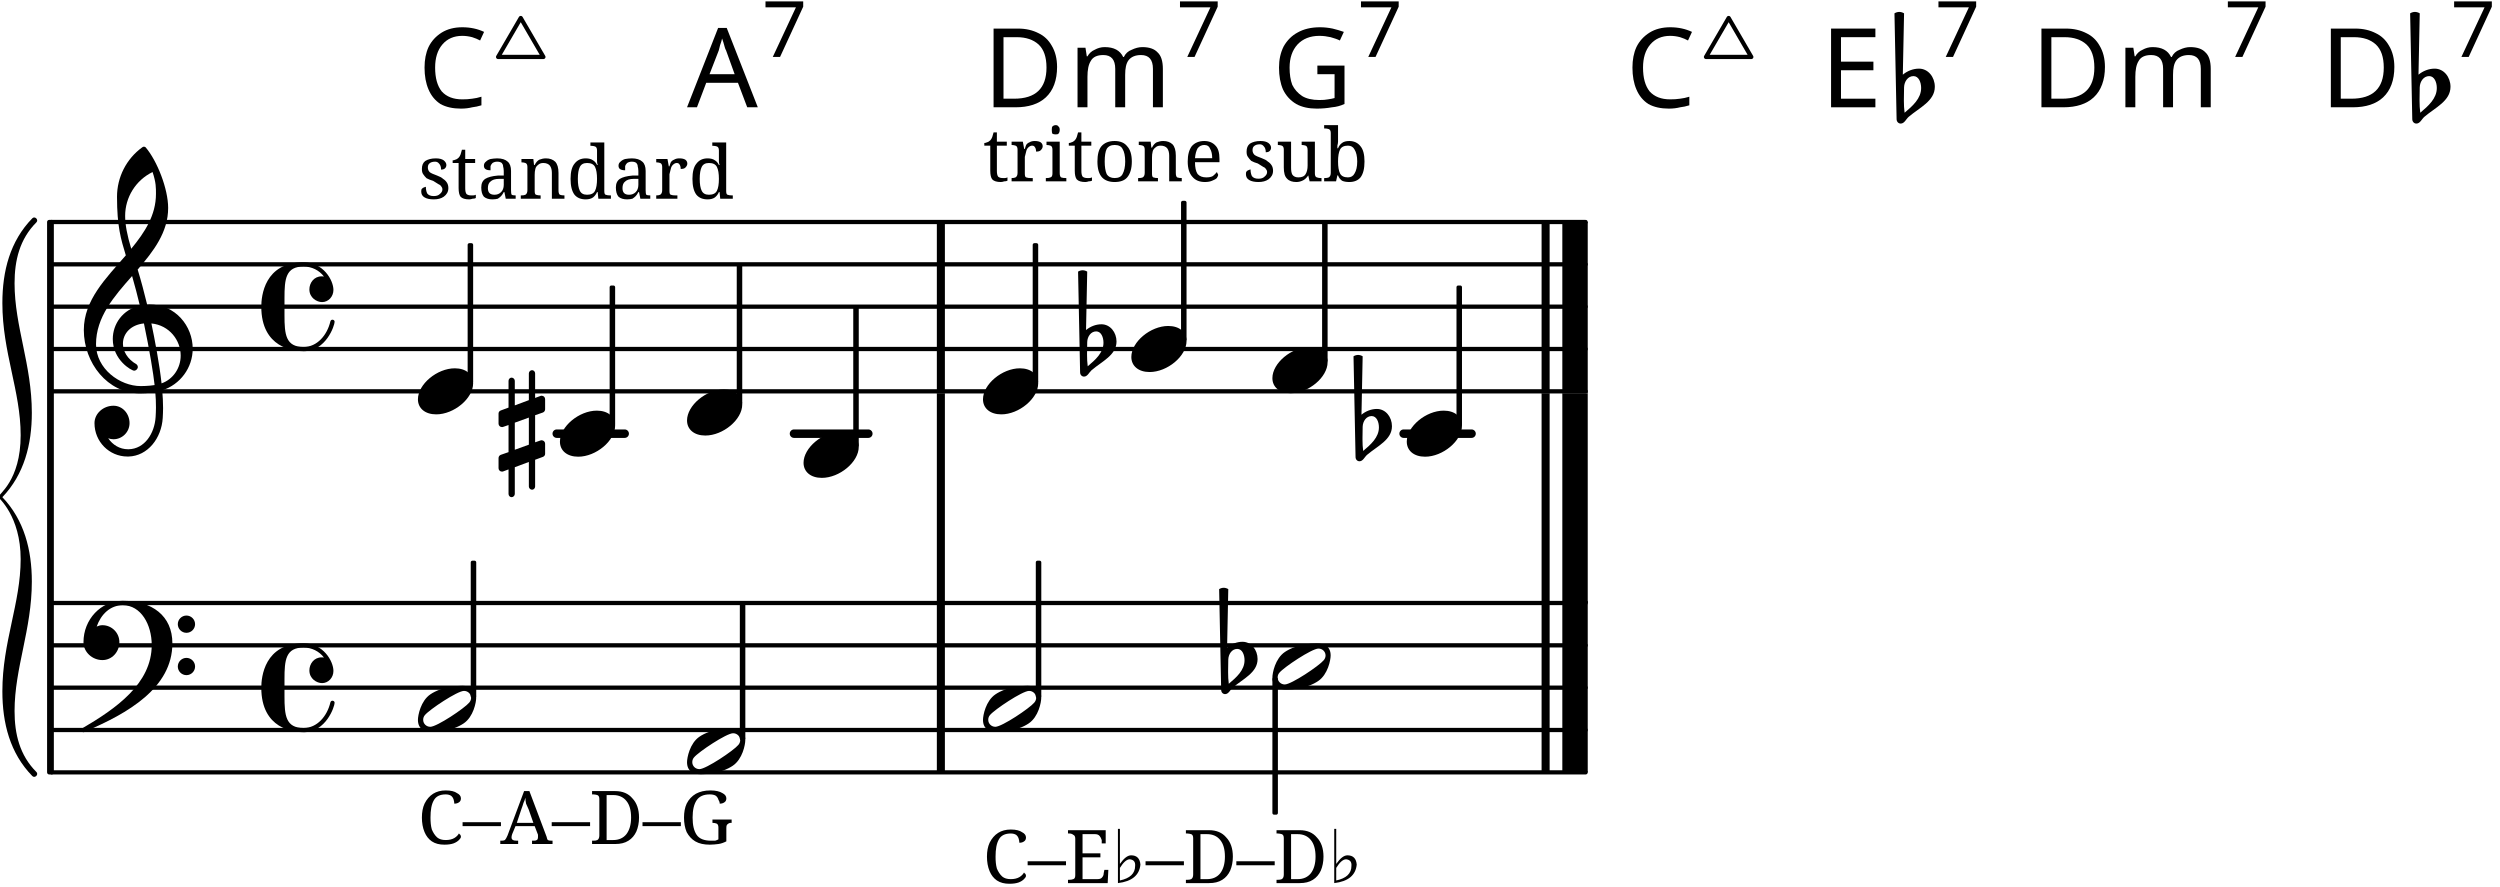
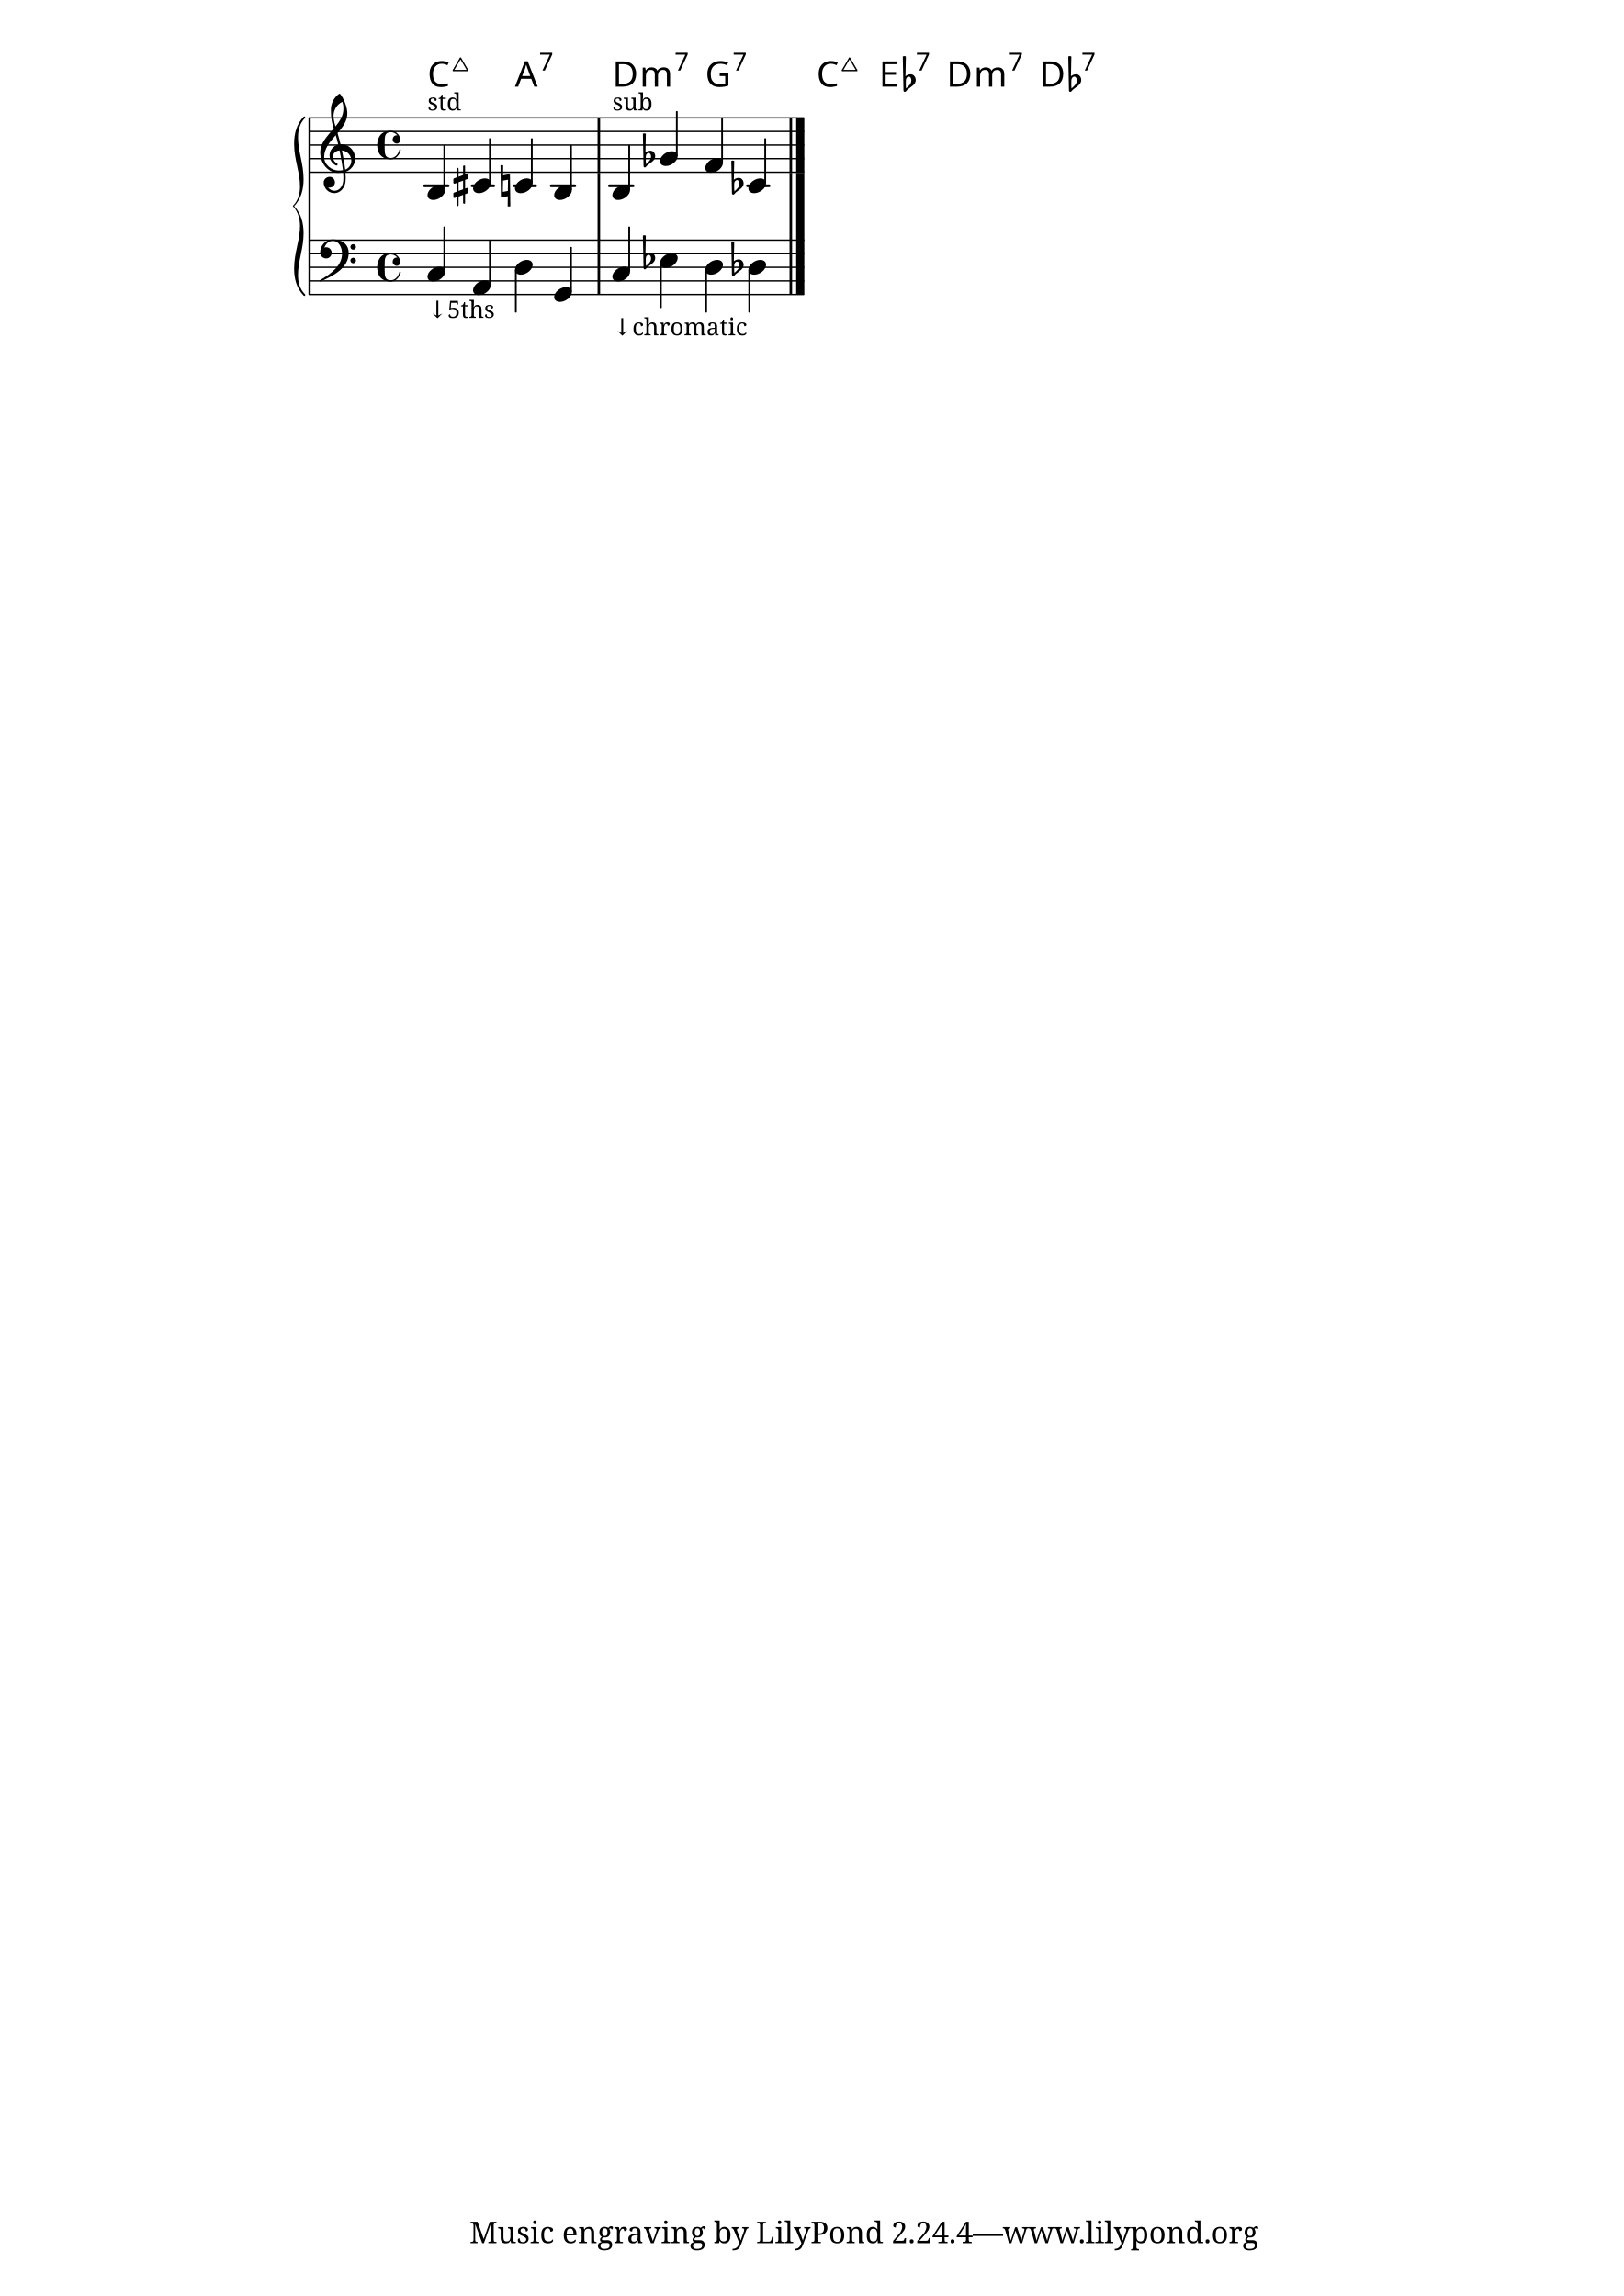
- <svg xmlns="http://www.w3.org/2000/svg" xmlns:xlink="http://www.w3.org/1999/xlink" version="1.2" width="103.77mm" height="36.79mm" viewBox="-1.172 -4.709 59.053 20.935">
+ <svg xmlns="http://www.w3.org/2000/svg" xmlns:xlink="http://www.w3.org/1999/xlink" version="1.2" width="210.00mm" height="297.00mm" viewBox="0 -0 119.502 169.009">
  <style type="text/css">

tspan { white-space: pre; }

</style>
-   <g transform="translate(20.9574, 2.5342)">
+   <g transform="translate(43.979, 10.6763)">
    <rect x="0" y="-2" width="0.19" height="4.05" ry="0" fill="currentColor" />
  </g>
-   <g transform="translate(0, 5.5342)">
-     <rect x="31.883" y="-0.1" width="1.805" height="0.2" ry="0.1" fill="currentColor" />
-   </g>
-   <g transform="translate(0, 5.5342)">
-     <rect x="17.483" y="-0.1" width="1.956" height="0.2" ry="0.1" fill="currentColor" />
-   </g>
-   <g transform="translate(0, 5.5342)">
+   <g transform="translate(22.7622, 13.6763)">
+     <rect x="32.142" y="-0.1" width="1.805" height="0.2" ry="0.1" fill="currentColor" />
+   </g>
+   <g transform="translate(22.7622, 13.6763)">
+     <rect x="21.981" y="-0.1" width="1.956" height="0.2" ry="0.1" fill="currentColor" />
+   </g>
+   <g transform="translate(22.7622, 13.6763)">
+     <rect x="17.697" y="-0.1" width="1.956" height="0.2" ry="0.1" fill="currentColor" />
+   </g>
+   <g transform="translate(22.7622, 13.6763)">
+     <rect x="14.953" y="-0.1" width="1.814" height="0.2" ry="0.1" fill="currentColor" />
+   </g>
+   <g transform="translate(22.7622, 13.6763)">
    <rect x="11.879" y="-0.1" width="1.805" height="0.2" ry="0.1" fill="currentColor" />
  </g>
-   <g transform="translate(0, 4.5342)">
-     <line stroke-linejoin="round" stroke-linecap="round" stroke-width="0.1" stroke="currentColor" x1="0.05" y1="0" x2="36.282" y2="0" />
-   </g>
-   <g transform="translate(0, 3.5342)">
-     <line stroke-linejoin="round" stroke-linecap="round" stroke-width="0.1" stroke="currentColor" x1="0.05" y1="0" x2="36.282" y2="0" />
-   </g>
-   <g transform="translate(0, 2.5342)">
-     <line stroke-linejoin="round" stroke-linecap="round" stroke-width="0.1" stroke="currentColor" x1="0.05" y1="0" x2="36.282" y2="0" />
-   </g>
-   <g transform="translate(0, 1.5342)">
-     <line stroke-linejoin="round" stroke-linecap="round" stroke-width="0.1" stroke="currentColor" x1="0.05" y1="0" x2="36.282" y2="0" />
-   </g>
-   <g transform="translate(0, 0.5342)">
-     <line stroke-linejoin="round" stroke-linecap="round" stroke-width="0.1" stroke="currentColor" x1="0.05" y1="0" x2="36.282" y2="0" />
-   </g>
-   <g transform="translate(35.7321, -0)">
+   <g transform="translate(22.7622, 13.6763)">
+     <rect x="8.374" y="-0.1" width="1.956" height="0.2" ry="0.1" fill="currentColor" />
+   </g>
+   <g transform="translate(22.7622, 12.6763)">
+     <line stroke-linejoin="round" stroke-linecap="round" stroke-width="0.1" stroke="currentColor" x1="0.05" y1="0" x2="36.386" y2="0" />
+   </g>
+   <g transform="translate(22.7622, 11.6763)">
+     <line stroke-linejoin="round" stroke-linecap="round" stroke-width="0.1" stroke="currentColor" x1="0.05" y1="0" x2="36.386" y2="0" />
+   </g>
+   <g transform="translate(22.7622, 10.6763)">
+     <line stroke-linejoin="round" stroke-linecap="round" stroke-width="0.1" stroke="currentColor" x1="0.05" y1="0" x2="36.386" y2="0" />
+   </g>
+   <g transform="translate(22.7622, 9.6763)">
+     <line stroke-linejoin="round" stroke-linecap="round" stroke-width="0.1" stroke="currentColor" x1="0.05" y1="0" x2="36.386" y2="0" />
+   </g>
+   <g transform="translate(22.7622, 8.6763)">
+     <line stroke-linejoin="round" stroke-linecap="round" stroke-width="0.1" stroke="currentColor" x1="0.05" y1="0" x2="36.386" y2="0" />
+   </g>
+   <g transform="translate(58.5979, 8.1421)">
    <rect x="0" y="4.584" width="0.6" height="4.95" ry="0" fill="currentColor" />
  </g>
-   <g transform="translate(35.2421, -0)">
+   <g transform="translate(58.1079, 8.1421)">
    <rect x="0" y="4.584" width="0.19" height="4.95" ry="0" fill="currentColor" />
  </g>
-   <g transform="translate(0, 13.5342)">
-     <line stroke-linejoin="round" stroke-linecap="round" stroke-width="0.1" stroke="currentColor" x1="0.05" y1="0" x2="36.282" y2="0" />
-   </g>
-   <g transform="translate(0, 12.5342)">
-     <line stroke-linejoin="round" stroke-linecap="round" stroke-width="0.1" stroke="currentColor" x1="0.05" y1="0" x2="36.282" y2="0" />
-   </g>
-   <g transform="translate(0, 11.5342)">
-     <line stroke-linejoin="round" stroke-linecap="round" stroke-width="0.1" stroke="currentColor" x1="0.05" y1="0" x2="36.282" y2="0" />
-   </g>
-   <g transform="translate(0, 10.5342)">
-     <line stroke-linejoin="round" stroke-linecap="round" stroke-width="0.1" stroke="currentColor" x1="0.05" y1="0" x2="36.282" y2="0" />
-   </g>
-   <g transform="translate(0, 9.5342)">
-     <line stroke-linejoin="round" stroke-linecap="round" stroke-width="0.1" stroke="currentColor" x1="0.05" y1="0" x2="36.282" y2="0" />
-   </g>
-   <g transform="translate(35.7321, 11.5342)">
+   <g transform="translate(22.7622, 21.6763)">
+     <line stroke-linejoin="round" stroke-linecap="round" stroke-width="0.1" stroke="currentColor" x1="0.05" y1="0" x2="36.386" y2="0" />
+   </g>
+   <g transform="translate(22.7622, 20.6763)">
+     <line stroke-linejoin="round" stroke-linecap="round" stroke-width="0.1" stroke="currentColor" x1="0.05" y1="0" x2="36.386" y2="0" />
+   </g>
+   <g transform="translate(22.7622, 19.6763)">
+     <line stroke-linejoin="round" stroke-linecap="round" stroke-width="0.1" stroke="currentColor" x1="0.05" y1="0" x2="36.386" y2="0" />
+   </g>
+   <g transform="translate(22.7622, 18.6763)">
+     <line stroke-linejoin="round" stroke-linecap="round" stroke-width="0.1" stroke="currentColor" x1="0.05" y1="0" x2="36.386" y2="0" />
+   </g>
+   <g transform="translate(22.7622, 17.6763)">
+     <line stroke-linejoin="round" stroke-linecap="round" stroke-width="0.1" stroke="currentColor" x1="0.05" y1="0" x2="36.386" y2="0" />
+   </g>
+   <g transform="translate(58.5979, 19.6763)">
    <rect x="0" y="-2.05" width="0.6" height="4.05" ry="0" fill="currentColor" />
  </g>
-   <g transform="translate(35.2421, 11.5342)">
+   <g transform="translate(58.1079, 19.6763)">
    <rect x="0" y="-2.05" width="0.19" height="4.05" ry="0" fill="currentColor" />
  </g>
-   <g transform="translate(35.7321, 2.5342)">
+   <g transform="translate(58.5979, 10.6763)">
    <rect x="0" y="-2" width="0.6" height="4.05" ry="0" fill="currentColor" />
  </g>
-   <g transform="translate(35.2421, 2.5342)">
+   <g transform="translate(58.1079, 10.6763)">
    <rect x="0" y="-2" width="0.19" height="4.05" ry="0" fill="currentColor" />
  </g>
-   <g transform="translate(20.9574, -0)">
+   <g transform="translate(43.979, 8.1421)">
    <rect x="0" y="4.584" width="0.19" height="4.95" ry="0" fill="currentColor" />
  </g>
-   <g transform="translate(20.9574, 11.5342)">
+   <g transform="translate(43.979, 19.6763)">
    <rect x="0" y="-2.05" width="0.19" height="4.05" ry="0" fill="currentColor" />
  </g>
-   <a style="color:inherit;" xlink:href="textedit:///Users/181081/mdf/lilypond/music273/38-turnaround-tritone-sub.ly:10:8:9">
-     <g transform="translate(8.7, -2.1752)">
+   <a style="color:inherit;" xlink:href="textedit:///Users/181081/mdf/lilypond/music273/38-turnaround-tritone-sub.ly:11:8:9">
+     <g transform="translate(31.4622, 6.3795)">
      <text font-family="sans-serif" font-size="2.616" text-anchor="start" fill="currentColor">
        <tspan>C</tspan>
      </text>
    </g>
-     <g transform="translate(10.5937, -3.3644)">
+     <g transform="translate(33.3559, 5.1903)">
      <polygon stroke-linejoin="round" stroke-linecap="round" stroke-width="0.1" fill="none" stroke="currentColor" points="0.535 -0.92 1.07 -0 0 -0" />
    </g>
  </a>
-   <a style="color:inherit;" xlink:href="textedit:///Users/181081/mdf/lilypond/music273/38-turnaround-tritone-sub.ly:20:8:9">
-     <g transform="translate(8.7, 4.5342)">
-       <path transform="scale(0.004, -0.004)" d="M218 136c66 0 108 -36 108 -89c0 -89 -113 -183 -218 -183c-66 0 -108 36 -108 89c0 89 113 183 218 183z" fill="currentColor" />
-     </g>
-   </a>
-   <a style="color:inherit;" xlink:href="textedit:///Users/181081/mdf/lilypond/music273/38-turnaround-tritone-sub.ly:20:11:12">
-     <g transform="translate(8.7, -0.0158)">
+   <a style="color:inherit;" xlink:href="textedit:///Users/181081/mdf/lilypond/music273/38-turnaround-tritone-sub.ly:21:8:9">
+     <g transform="translate(31.4622, 14.1763)">
+       <path transform="scale(0.004, -0.004)" d="M218 136c66 0 108 -36 108 -89c0 -89 -113 -183 -218 -183c-66 0 -108 36 -108 89c0 89 113 183 218 183z" fill="currentColor" />
+     </g>
+   </a>
+   <a style="color:inherit;" xlink:href="textedit:///Users/181081/mdf/lilypond/music273/38-turnaround-tritone-sub.ly:21:10:11">
+     <g transform="translate(31.4622, 8.1263)">
      <text font-family="serif" font-size="1.746" text-anchor="start" fill="currentColor">
-         <tspan>standard</tspan>
-       </text>
-     </g>
-   </a>
-   <g transform="translate(0.8, 3.5342)">
+         <tspan>std</tspan>
+       </text>
+     </g>
+   </a>
+   <g transform="translate(23.5622, 11.6763)">
    <path transform="scale(0.004, -0.004)" d="M266 -635h-6c-108 0 -195 88 -195 197c0 58 53 103 112 103c54 0 95 -47 95 -103c0 -52 -43 -95 -95 -95c-11 0 -21 2 -31 6c26 -39 68 -65 117 -65h4zM461 -203c68 24 113 90 113 164c0 90 -66 179 -173 190c19 -89 48 -242 60 -354zM74 28c0 -145 141 -247 264 -247 c1 0 47 0 82 6c-7 64 -29 203 -63 364c-79 -8 -124 -61 -124 -119c0 -44 25 -91 81 -123c5 -5 7 -10 7 -15c0 -11 -10 -22 -22 -22c-15 0 -126 62 -126 187c0 88 58 174 160 197c-14 58 -29 117 -46 175c-107 -121 -213 -243 -213 -403zM250 553c-29 96 -52 170 -52 346 c0 115 55 224 149 292c6 5 14 5 20 0c68 -80 133 -245 133 -358c0 -143 -86 -255 -180 -364c21 -68 39 -138 56 -207c2 0 7 1 13 1c155 0 256 -128 256 -261c0 -113 -74 -212 -180 -246c3 -35 5 -70 5 -105c0 -19 -1 -39 -2 -58c-7 -119 -88 -225 -202 -228l1 43 c93 2 153 92 159 191c1 18 2 37 2 55c0 31 -1 61 -4 92c-5 -1 -44 -8 -89 -8c-193 0 -333 180 -333 374c0 177 131 306 248 441zM428 916c0 34 1 66 -20 129c-99 -48 -162 -149 -162 -259c0 -52 12 -115 36 -194c80 97 146 198 146 324z" fill="currentColor" />
  </g>
-   <a style="color:inherit;" xlink:href="textedit:///Users/181081/mdf/lilypond/music273/38-turnaround-tritone-sub.ly:17:21:22">
+   <a style="color:inherit;" xlink:href="textedit:///Users/181081/mdf/lilypond/music273/38-turnaround-tritone-sub.ly:18:21:22">
</a>
-   <a style="color:inherit;" xlink:href="textedit:///Users/181081/mdf/lilypond/music273/38-turnaround-tritone-sub.ly:17:35:36">
-     <g transform="translate(5, 2.5342)">
+   <a style="color:inherit;" xlink:href="textedit:///Users/181081/mdf/lilypond/music273/38-turnaround-tritone-sub.ly:18:35:36">
+     <g transform="translate(27.7622, 10.6763)">
      <path transform="scale(0.004, -0.004)" d="M250 262c116 0 176 -106 176 -163c0 -40 -30 -72 -67 -72c-31 0 -75 25 -75 75c0 38 27 77 72 77c4 0 9 0 14 -1c-28 37 -72 59 -120 59c-106 0 -113 -73 -113 -186v-51v-51c0 -113 7 -187 113 -187c80 0 139 70 158 151c2 7 7 10 12 10c6 0 13 -4 13 -12 c0 -22 -50 -174 -183 -174c-59 0 -250 19 -250 263c0 62 18 262 250 262z" fill="currentColor" />
    </g>
  </a>
-   <a style="color:inherit;" xlink:href="textedit:///Users/181081/mdf/lilypond/music273/38-turnaround-tritone-sub.ly:28:8:9">
-     <g transform="translate(8.7, 12.0342)">
-       <path transform="scale(0.004, -0.004)" d="M314 65c0 23 -19 41 -42 41c-39 0 -204 -110 -231 -143c-7 -8 -10 -18 -10 -28c0 -23 19 -41 42 -41c39 0 203 110 230 143c7 8 11 18 11 28zM262 136c41 0 82 -14 82 -71c0 -26 -16 -112 -74 -151c-25 -17 -87 -50 -187 -50c-41 0 -83 14 -83 71c0 26 16 112 74 151 c25 17 88 50 188 50z" fill="currentColor" />
-     </g>
-   </a>
-   <a style="color:inherit;" xlink:href="textedit:///Users/181081/mdf/lilypond/music273/38-turnaround-tritone-sub.ly:28:10:11">
-     <g transform="translate(8.7, 15.2268)">
+   <a style="color:inherit;" xlink:href="textedit:///Users/181081/mdf/lilypond/music273/38-turnaround-tritone-sub.ly:29:8:9">
+     <g transform="translate(31.4622, 20.1763)">
+       <path transform="scale(0.004, -0.004)" d="M218 136c66 0 108 -36 108 -89c0 -89 -113 -183 -218 -183c-66 0 -108 36 -108 89c0 89 113 183 218 183z" fill="currentColor" />
+     </g>
+   </a>
+   <a style="color:inherit;" xlink:href="textedit:///Users/181081/mdf/lilypond/music273/38-turnaround-tritone-sub.ly:29:10:11">
+     <g transform="translate(31.4622, 23.3987)">
      <text font-family="serif" font-size="1.746" text-anchor="start" fill="currentColor">
-         <tspan>C–A–D–G</tspan>
-       </text>
-     </g>
-   </a>
-   <g transform="translate(0.8, 10.5342)">
+         <tspan>↓5ths</tspan>
+       </text>
+     </g>
+   </a>
+   <g transform="translate(23.5622, 18.6763)">
    <path transform="scale(0.004, -0.004)" d="M557 -125c0 28 23 51 51 51s51 -23 51 -51s-23 -51 -51 -51s-51 23 -51 51zM557 125c0 28 23 51 51 51s51 -23 51 -51s-23 -51 -51 -51s-51 23 -51 51zM232 263c172 0 293 -88 293 -251c0 -263 -263 -414 -516 -521c-3 -3 -6 -4 -9 -4c-7 0 -13 6 -13 13c0 3 1 6 4 9 c202 118 412 265 412 493c0 120 -63 235 -171 235c-74 0 -129 -54 -154 -126c11 5 22 8 34 8c55 0 100 -45 100 -100c0 -58 -44 -106 -100 -106c-60 0 -112 47 -112 106c0 133 102 244 232 244z" fill="currentColor" />
  </g>
-   <a style="color:inherit;" xlink:href="textedit:///Users/181081/mdf/lilypond/music273/38-turnaround-tritone-sub.ly:25:19:20">
+   <a style="color:inherit;" xlink:href="textedit:///Users/181081/mdf/lilypond/music273/38-turnaround-tritone-sub.ly:26:19:20">
</a>
-   <a style="color:inherit;" xlink:href="textedit:///Users/181081/mdf/lilypond/music273/38-turnaround-tritone-sub.ly:25:33:34">
-     <g transform="translate(5, 11.5342)">
+   <a style="color:inherit;" xlink:href="textedit:///Users/181081/mdf/lilypond/music273/38-turnaround-tritone-sub.ly:26:33:34">
+     <g transform="translate(27.7622, 19.6763)">
      <path transform="scale(0.004, -0.004)" d="M250 262c116 0 176 -106 176 -163c0 -40 -30 -72 -67 -72c-31 0 -75 25 -75 75c0 38 27 77 72 77c4 0 9 0 14 -1c-28 37 -72 59 -120 59c-106 0 -113 -73 -113 -186v-51v-51c0 -113 7 -187 113 -187c80 0 139 70 158 151c2 7 7 10 12 10c6 0 13 -4 13 -12 c0 -22 -50 -174 -183 -174c-59 0 -250 19 -250 263c0 62 18 262 250 262z" fill="currentColor" />
    </g>
  </a>
-   <g transform="translate(9.9392, 2.5342)">
+   <g transform="translate(32.7014, 10.6763)">
+     <rect x="-0.065" y="-0" width="0.13" height="3.314" ry="0.04" fill="currentColor" />
+   </g>
+   <g transform="translate(32.7014, 19.6763)">
+     <rect x="-0.065" y="-3" width="0.13" height="3.314" ry="0.04" fill="currentColor" />
+   </g>
+   <a style="color:inherit;" xlink:href="textedit:///Users/181081/mdf/lilypond/music273/38-turnaround-tritone-sub.ly:21:35:36">
+     <g transform="translate(34.8164, 13.6763)">
+       <path transform="scale(0.004, -0.004)" d="M218 136c66 0 108 -36 108 -89c0 -89 -113 -183 -218 -183c-66 0 -108 36 -108 89c0 89 113 183 218 183z" fill="currentColor" />
+     </g>
+   </a>
+   <a style="color:inherit;" xlink:href="textedit:///Users/181081/mdf/lilypond/music273/38-turnaround-tritone-sub.ly:29:37:38">
+     <g transform="translate(34.8164, 21.1763)">
+       <path transform="scale(0.004, -0.004)" d="M218 136c66 0 108 -36 108 -89c0 -89 -113 -183 -218 -183c-66 0 -108 36 -108 89c0 89 113 183 218 183z" fill="currentColor" />
+     </g>
+   </a>
+   <g transform="translate(36.0556, 10.6763)">
+     <rect x="-0.065" y="-0.5" width="0.13" height="3.314" ry="0.04" fill="currentColor" />
+   </g>
+   <g transform="translate(33.3664, 13.6763)">
+     <path transform="scale(0.004, -0.004)" d="M0 119c0 8 5 15 13 18l46 17v158c0 10 8 19 18 19s19 -9 19 -19v-145l83 31v158c0 10 9 19 19 19s18 -9 18 -19v-145l32 12c2 1 5 1 7 1c11 0 20 -9 20 -20v-60c0 -8 -5 -16 -13 -19l-46 -16v-160l32 11c2 1 5 1 7 1c11 0 20 -9 20 -20v-60c0 -8 -5 -15 -13 -18l-46 -17 v-158c0 -10 -8 -19 -18 -19s-19 9 -19 19v145l-83 -31v-158c0 -10 -9 -19 -19 -19s-18 9 -18 19v145l-32 -12c-2 -1 -5 -1 -7 -1c-11 0 -20 9 -20 20v60c0 8 5 16 13 19l46 16v160l-32 -11c-2 -1 -5 -1 -7 -1c-11 0 -20 9 -20 20v60zM179 95l-83 -30v-160l83 30v160z" fill="currentColor" />
+   </g>
+   <g transform="translate(36.0556, 19.6763)">
+     <rect x="-0.065" y="-2" width="0.13" height="3.314" ry="0.04" fill="currentColor" />
+   </g>
+   <a style="color:inherit;" xlink:href="textedit:///Users/181081/mdf/lilypond/music273/38-turnaround-tritone-sub.ly:13:29:30">
+     <g transform="translate(76.5012, 6.3795)">
+       <text font-family="sans-serif" font-size="2.616" text-anchor="start" fill="currentColor">
+         <tspan>D</tspan>
+       </text>
+     </g>
+     <g transform="translate(78.7375, 6.0795)">
+       <path transform="scale(0.0042, -0.0042)" d="M27 41l-1 -66v-11c0 -22 1 -44 4 -66c45 38 93 80 93 139c0 33 -14 67 -43 67c-31 0 -52 -30 -53 -63zM-15 -138l-12 595c8 5 18 8 27 8s19 -3 27 -8l-7 -345c25 21 58 34 91 34c52 0 89 -48 89 -102c0 -80 -86 -117 -147 -169c-15 -13 -24 -38 -45 -38 c-13 0 -23 11 -23 25z" fill="currentColor" />
+     </g>
+     <g transform="translate(79.5851, 5.1903)">
+       <text font-family="sans-serif" font-size="1.85" text-anchor="start" fill="currentColor">
+         <tspan>7</tspan>
+       </text>
+     </g>
+   </a>
+   <a style="color:inherit;" xlink:href="textedit:///Users/181081/mdf/lilypond/music273/38-turnaround-tritone-sub.ly:11:16:17">
+     <g transform="translate(37.8992, 6.3795)">
+       <text font-family="sans-serif" font-size="2.616" text-anchor="start" fill="currentColor">
+         <tspan>A</tspan>
+       </text>
+     </g>
+     <g transform="translate(39.6747, 5.1903)">
+       <text font-family="sans-serif" font-size="1.85" text-anchor="start" fill="currentColor">
+         <tspan>7</tspan>
+       </text>
+     </g>
+   </a>
+   <a style="color:inherit;" xlink:href="textedit:///Users/181081/mdf/lilypond/music273/38-turnaround-tritone-sub.ly:21:41:42">
+     <g transform="translate(37.8992, 13.6763)">
+       <path transform="scale(0.004, -0.004)" d="M218 136c66 0 108 -36 108 -89c0 -89 -113 -183 -218 -183c-66 0 -108 36 -108 89c0 89 113 183 218 183z" fill="currentColor" />
+     </g>
+   </a>
+   <a style="color:inherit;" xlink:href="textedit:///Users/181081/mdf/lilypond/music273/38-turnaround-tritone-sub.ly:29:41:42">
+     <g transform="translate(37.8992, 19.6763)">
+       <path transform="scale(0.004, -0.004)" d="M218 136c66 0 108 -36 108 -89c0 -89 -113 -183 -218 -183c-66 0 -108 36 -108 89c0 89 113 183 218 183z" fill="currentColor" />
+     </g>
+   </a>
+   <g transform="translate(39.1384, 10.6763)">
+     <rect x="-0.065" y="-0.5" width="0.13" height="3.314" ry="0.04" fill="currentColor" />
+   </g>
+   <g transform="translate(36.865, 13.6763)">
+     <path transform="scale(0.004, -0.004)" d="M-7 375c8 4 17 7 25 7s16 -3 24 -7l-2 -183l106 20h3c10 0 18 -7 18 -17l7 -570c-8 -4 -17 -7 -25 -7s-16 3 -24 7l2 183l-106 -20h-3c-10 0 -18 7 -18 17zM131 112l-92 -17l-3 -207l92 17z" fill="currentColor" />
+   </g>
+   <g transform="translate(37.9642, 19.6763)">
+     <rect x="-0.065" y="0.186" width="0.13" height="3.147" ry="0.04" fill="currentColor" />
+   </g>
+   <a style="color:inherit;" xlink:href="textedit:///Users/181081/mdf/lilypond/music273/38-turnaround-tritone-sub.ly:21:45:46">
+     <g transform="translate(40.7852, 14.1763)">
+       <path transform="scale(0.004, -0.004)" d="M218 136c66 0 108 -36 108 -89c0 -89 -113 -183 -218 -183c-66 0 -108 36 -108 89c0 89 113 183 218 183z" fill="currentColor" />
+     </g>
+   </a>
+   <a style="color:inherit;" xlink:href="textedit:///Users/181081/mdf/lilypond/music273/38-turnaround-tritone-sub.ly:29:44:45">
+     <g transform="translate(40.7852, 21.6763)">
+       <path transform="scale(0.004, -0.004)" d="M218 136c66 0 108 -36 108 -89c0 -89 -113 -183 -218 -183c-66 0 -108 36 -108 89c0 89 113 183 218 183z" fill="currentColor" />
+     </g>
+   </a>
+   <g transform="translate(42.0244, 10.6763)">
+     <rect x="-0.065" y="-0" width="0.13" height="3.314" ry="0.04" fill="currentColor" />
+   </g>
+   <g transform="translate(42.0244, 19.6763)">
    <rect x="-0.065" y="-1.5" width="0.13" height="3.314" ry="0.04" fill="currentColor" />
  </g>
-   <g transform="translate(10.0123, 11.5342)">
-     <rect x="-0.065" y="-3" width="0.13" height="3.241" ry="0.04" fill="currentColor" />
-   </g>
-   <a style="color:inherit;" xlink:href="textedit:///Users/181081/mdf/lilypond/music273/38-turnaround-tritone-sub.ly:20:41:42">
-     <g transform="translate(12.0542, 5.5342)">
-       <path transform="scale(0.004, -0.004)" d="M218 136c66 0 108 -36 108 -89c0 -89 -113 -183 -218 -183c-66 0 -108 36 -108 89c0 89 113 183 218 183z" fill="currentColor" />
-     </g>
-   </a>
-   <g transform="translate(13.2934, 2.5342)">
+   <a style="color:inherit;" xlink:href="textedit:///Users/181081/mdf/lilypond/music273/38-turnaround-tritone-sub.ly:13:23:24">
+     <g transform="translate(69.6651, 6.3795)">
+       <text font-family="sans-serif" font-size="2.616" text-anchor="start" fill="currentColor">
+         <tspan>D</tspan>
+       </text>
+     </g>
+     <g transform="translate(71.6796, 6.3795)">
+       <text font-family="sans-serif" font-size="2.616" text-anchor="start" fill="currentColor">
+         <tspan>m</tspan>
+       </text>
+     </g>
+     <g transform="translate(74.2403, 5.1903)">
+       <text font-family="sans-serif" font-size="1.85" text-anchor="start" fill="currentColor">
+         <tspan>7</tspan>
+       </text>
+     </g>
+   </a>
+   <a style="color:inherit;" xlink:href="textedit:///Users/181081/mdf/lilypond/music273/38-turnaround-tritone-sub.ly:11:21:22">
+     <g transform="translate(45.069, 6.3795)">
+       <text font-family="sans-serif" font-size="2.616" text-anchor="start" fill="currentColor">
+         <tspan>D</tspan>
+       </text>
+     </g>
+     <g transform="translate(47.0835, 6.3795)">
+       <text font-family="sans-serif" font-size="2.616" text-anchor="start" fill="currentColor">
+         <tspan>m</tspan>
+       </text>
+     </g>
+     <g transform="translate(49.6442, 5.1903)">
+       <text font-family="sans-serif" font-size="1.85" text-anchor="start" fill="currentColor">
+         <tspan>7</tspan>
+       </text>
+     </g>
+   </a>
+   <a style="color:inherit;" xlink:href="textedit:///Users/181081/mdf/lilypond/music273/38-turnaround-tritone-sub.ly:22:8:9">
+     <g transform="translate(45.069, 14.1763)">
+       <path transform="scale(0.004, -0.004)" d="M218 136c66 0 108 -36 108 -89c0 -89 -113 -183 -218 -183c-66 0 -108 36 -108 89c0 89 113 183 218 183z" fill="currentColor" />
+     </g>
+   </a>
+   <a style="color:inherit;" xlink:href="textedit:///Users/181081/mdf/lilypond/music273/38-turnaround-tritone-sub.ly:22:10:11">
+     <g transform="translate(45.069, 8.1263)">
+       <text font-family="serif" font-size="1.746" text-anchor="start" fill="currentColor">
+         <tspan>sub</tspan>
+       </text>
+     </g>
+   </a>
+   <a style="color:inherit;" xlink:href="textedit:///Users/181081/mdf/lilypond/music273/38-turnaround-tritone-sub.ly:31:8:9">
+     <g transform="translate(45.069, 20.1763)">
+       <path transform="scale(0.004, -0.004)" d="M218 136c66 0 108 -36 108 -89c0 -89 -113 -183 -218 -183c-66 0 -108 36 -108 89c0 89 113 183 218 183z" fill="currentColor" />
+     </g>
+   </a>
+   <a style="color:inherit;" xlink:href="textedit:///Users/181081/mdf/lilypond/music273/38-turnaround-tritone-sub.ly:31:10:11">
+     <g transform="translate(45.069, 24.6821)">
+       <text font-family="serif" font-size="1.746" text-anchor="start" fill="currentColor">
+         <tspan>↓chromatic</tspan>
+       </text>
+     </g>
+   </a>
+   <g transform="translate(22.7022, 15.1763)">
+     <rect x="0" y="-6.55" width="0.16" height="13.1" ry="0.05" fill="currentColor" />
+   </g>
+   <g transform="translate(46.3082, 10.6763)">
+     <rect x="-0.065" y="-0" width="0.13" height="3.314" ry="0.04" fill="currentColor" />
+   </g>
+   <a style="color:inherit;" xlink:href="textedit:///Users/181081/mdf/lilypond/music273/38-turnaround-tritone-sub.ly:13:16:17">
+     <g transform="translate(64.6959, 6.3795)">
+       <text font-family="sans-serif" font-size="2.616" text-anchor="start" fill="currentColor">
+         <tspan>E</tspan>
+       </text>
+     </g>
+     <g transform="translate(66.5567, 6.0795)">
+       <path transform="scale(0.0042, -0.0042)" d="M27 41l-1 -66v-11c0 -22 1 -44 4 -66c45 38 93 80 93 139c0 33 -14 67 -43 67c-31 0 -52 -30 -53 -63zM-15 -138l-12 595c8 5 18 8 27 8s19 -3 27 -8l-7 -345c25 21 58 34 91 34c52 0 89 -48 89 -102c0 -80 -86 -117 -147 -169c-15 -13 -24 -38 -45 -38 c-13 0 -23 11 -23 25z" fill="currentColor" />
+     </g>
+     <g transform="translate(67.4042, 5.1903)">
+       <text font-family="sans-serif" font-size="1.85" text-anchor="start" fill="currentColor">
+         <tspan>7</tspan>
+       </text>
+     </g>
+   </a>
+   <g transform="translate(22.4022, 15.1763)">
+     <path transform="scale(0.004, -0.004)" d="M-81 -366c0 255 -132 363 -132 366c0 18 132 96 132 366c0 261 -108 489 -108 780c0 189 45 366 177 501c15 15 39 -9 24 -24c-99 -99 -129 -225 -129 -360c0 -255 102 -480 102 -765c0 -186 -45 -363 -174 -498c129 -135 174 -312 174 -498c0 -285 -102 -510 -102 -765 c0 -135 30 -261 129 -360c15 -15 -9 -39 -24 -24c-132 135 -177 312 -177 501c0 291 108 519 108 780z" fill="currentColor" />
+   </g>
+   <a style="color:inherit;" xlink:href="textedit:///Users/181081/mdf/lilypond/music273/38-turnaround-tritone-sub.ly:22:35:36">
+     <g transform="translate(48.5731, 11.6763)">
+       <path transform="scale(0.004, -0.004)" d="M218 136c66 0 108 -36 108 -89c0 -89 -113 -183 -218 -183c-66 0 -108 36 -108 89c0 89 113 183 218 183z" fill="currentColor" />
+     </g>
+   </a>
+   <a style="color:inherit;" xlink:href="textedit:///Users/181081/mdf/lilypond/music273/38-turnaround-tritone-sub.ly:31:42:43">
+     <g transform="translate(48.5731, 19.1763)">
+       <path transform="scale(0.004, -0.004)" d="M218 136c66 0 108 -36 108 -89c0 -89 -113 -183 -218 -183c-66 0 -108 36 -108 89c0 89 113 183 218 183z" fill="currentColor" />
+     </g>
+   </a>
+   <g transform="translate(49.8123, 10.6763)">
+     <rect x="-0.065" y="-2.5" width="0.13" height="3.314" ry="0.04" fill="currentColor" />
+   </g>
+   <g transform="translate(47.4231, 11.6763)">
+     <path transform="scale(0.004, -0.004)" d="M27 41l-1 -66v-11c0 -22 1 -44 4 -66c45 38 93 80 93 139c0 33 -14 67 -43 67c-31 0 -52 -30 -53 -63zM-15 -138l-12 595c8 5 18 8 27 8s19 -3 27 -8l-7 -345c25 21 58 34 91 34c52 0 89 -48 89 -102c0 -80 -86 -117 -147 -169c-15 -13 -24 -38 -45 -38 c-13 0 -23 11 -23 25z" fill="currentColor" />
+   </g>
+   <g transform="translate(48.6381, 19.6763)">
+     <rect x="-0.065" y="-0.314" width="0.13" height="3.314" ry="0.04" fill="currentColor" />
+   </g>
+   <g transform="translate(47.4231, 19.1763)">
+     <path transform="scale(0.004, -0.004)" d="M27 41l-1 -66v-11c0 -22 1 -44 4 -66c45 38 93 80 93 139c0 33 -14 67 -43 67c-31 0 -52 -30 -53 -63zM-15 -138l-12 595c8 5 18 8 27 8s19 -3 27 -8l-7 -345c25 21 58 34 91 34c52 0 89 -48 89 -102c0 -80 -86 -117 -147 -169c-15 -13 -24 -38 -45 -38 c-13 0 -23 11 -23 25z" fill="currentColor" />
+   </g>
+   <a style="color:inherit;" xlink:href="textedit:///Users/181081/mdf/lilypond/music273/38-turnaround-tritone-sub.ly:11:27:28">
+     <g transform="translate(51.9051, 6.3795)">
+       <text font-family="sans-serif" font-size="2.616" text-anchor="start" fill="currentColor">
+         <tspan>G</tspan>
+       </text>
+     </g>
+     <g transform="translate(53.9196, 5.1903)">
+       <text font-family="sans-serif" font-size="1.85" text-anchor="start" fill="currentColor">
+         <tspan>7</tspan>
+       </text>
+     </g>
+   </a>
+   <a style="color:inherit;" xlink:href="textedit:///Users/181081/mdf/lilypond/music273/38-turnaround-tritone-sub.ly:22:41:42">
+     <g transform="translate(51.9051, 12.1763)">
+       <path transform="scale(0.004, -0.004)" d="M218 136c66 0 108 -36 108 -89c0 -89 -113 -183 -218 -183c-66 0 -108 36 -108 89c0 89 113 183 218 183z" fill="currentColor" />
+     </g>
+   </a>
+   <a style="color:inherit;" xlink:href="textedit:///Users/181081/mdf/lilypond/music273/38-turnaround-tritone-sub.ly:31:47:48">
+     <g transform="translate(51.9051, 19.6763)">
+       <path transform="scale(0.004, -0.004)" d="M218 136c66 0 108 -36 108 -89c0 -89 -113 -183 -218 -183c-66 0 -108 36 -108 89c0 89 113 183 218 183z" fill="currentColor" />
+     </g>
+   </a>
+   <g transform="translate(53.1443, 10.6763)">
+     <rect x="-0.065" y="-2" width="0.13" height="3.314" ry="0.04" fill="currentColor" />
+   </g>
+   <g transform="translate(51.9701, 19.6763)">
+     <rect x="-0.065" y="0.186" width="0.13" height="3.147" ry="0.04" fill="currentColor" />
+   </g>
+   <a style="color:inherit;" xlink:href="textedit:///Users/181081/mdf/lilypond/music273/38-turnaround-tritone-sub.ly:22:45:46">
+     <g transform="translate(55.0793, 13.6763)">
+       <path transform="scale(0.004, -0.004)" d="M218 136c66 0 108 -36 108 -89c0 -89 -113 -183 -218 -183c-66 0 -108 36 -108 89c0 89 113 183 218 183z" fill="currentColor" />
+     </g>
+   </a>
+   <a style="color:inherit;" xlink:href="textedit:///Users/181081/mdf/lilypond/music273/38-turnaround-tritone-sub.ly:31:50:51">
+     <g transform="translate(55.0793, 19.6763)">
+       <path transform="scale(0.004, -0.004)" d="M218 136c66 0 108 -36 108 -89c0 -89 -113 -183 -218 -183c-66 0 -108 36 -108 89c0 89 113 183 218 183z" fill="currentColor" />
+     </g>
+   </a>
+   <g transform="translate(56.3185, 10.6763)">
    <rect x="-0.065" y="-0.5" width="0.13" height="3.314" ry="0.04" fill="currentColor" />
  </g>
-   <g transform="translate(10.6042, 5.5342)">
-     <path transform="scale(0.004, -0.004)" d="M0 119c0 8 5 15 13 18l46 17v158c0 10 8 19 18 19s19 -9 19 -19v-145l83 31v158c0 10 9 19 19 19s18 -9 18 -19v-145l32 12c2 1 5 1 7 1c11 0 20 -9 20 -20v-60c0 -8 -5 -16 -13 -19l-46 -16v-160l32 11c2 1 5 1 7 1c11 0 20 -9 20 -20v-60c0 -8 -5 -15 -13 -18l-46 -17 v-158c0 -10 -8 -19 -18 -19s-19 9 -19 19v145l-83 -31v-158c0 -10 -9 -19 -19 -19s-18 9 -18 19v145l-32 -12c-2 -1 -5 -1 -7 -1c-11 0 -20 9 -20 20v60c0 8 5 16 13 19l46 16v160l-32 -11c-2 -1 -5 -1 -7 -1c-11 0 -20 9 -20 20v60zM179 95l-83 -30v-160l83 30v160z" fill="currentColor" />
-   </g>
-   <a style="color:inherit;" xlink:href="textedit:///Users/181081/mdf/lilypond/music273/38-turnaround-tritone-sub.ly:12:29:30">
-     <g transform="translate(53.6354, -2.1752)">
-       <text font-family="sans-serif" font-size="2.616" text-anchor="start" fill="currentColor">
-         <tspan>D</tspan>
-       </text>
-     </g>
-     <g transform="translate(55.8717, -2.4752)">
-       <path transform="scale(0.0042, -0.0042)" d="M27 41l-1 -66v-11c0 -22 1 -44 4 -66c45 38 93 80 93 139c0 33 -14 67 -43 67c-31 0 -52 -30 -53 -63zM-15 -138l-12 595c8 5 18 8 27 8s19 -3 27 -8l-7 -345c25 21 58 34 91 34c52 0 89 -48 89 -102c0 -80 -86 -117 -147 -169c-15 -13 -24 -38 -45 -38 c-13 0 -23 11 -23 25z" fill="currentColor" />
-     </g>
-     <g transform="translate(56.7193, -3.3644)">
-       <text font-family="sans-serif" font-size="1.85" text-anchor="start" fill="currentColor">
-         <tspan>7</tspan>
-       </text>
-     </g>
-   </a>
-   <a style="color:inherit;" xlink:href="textedit:///Users/181081/mdf/lilypond/music273/38-turnaround-tritone-sub.ly:10:16:17">
-     <g transform="translate(15.0565, -2.1752)">
-       <text font-family="sans-serif" font-size="2.616" text-anchor="start" fill="currentColor">
-         <tspan>A</tspan>
-       </text>
-     </g>
-     <g transform="translate(16.8319, -3.3644)">
-       <text font-family="sans-serif" font-size="1.85" text-anchor="start" fill="currentColor">
-         <tspan>7</tspan>
-       </text>
-     </g>
-   </a>
-   <a style="color:inherit;" xlink:href="textedit:///Users/181081/mdf/lilypond/music273/38-turnaround-tritone-sub.ly:20:47:48">
-     <g transform="translate(15.0565, 5.0342)">
-       <path transform="scale(0.004, -0.004)" d="M218 136c66 0 108 -36 108 -89c0 -89 -113 -183 -218 -183c-66 0 -108 36 -108 89c0 89 113 183 218 183z" fill="currentColor" />
-     </g>
-   </a>
-   <a style="color:inherit;" xlink:href="textedit:///Users/181081/mdf/lilypond/music273/38-turnaround-tritone-sub.ly:28:39:40">
-     <g transform="translate(15.0565, 13.0342)">
-       <path transform="scale(0.004, -0.004)" d="M314 65c0 23 -19 41 -42 41c-39 0 -204 -110 -231 -143c-7 -8 -10 -18 -10 -28c0 -23 19 -41 42 -41c39 0 203 110 230 143c7 8 11 18 11 28zM262 136c41 0 82 -14 82 -71c0 -26 -16 -112 -74 -151c-25 -17 -87 -50 -187 -50c-41 0 -83 14 -83 71c0 26 16 112 74 151 c25 17 88 50 188 50z" fill="currentColor" />
-     </g>
-   </a>
-   <g transform="translate(16.2957, 2.5342)">
-     <rect x="-0.065" y="-1" width="0.13" height="3.314" ry="0.04" fill="currentColor" />
-   </g>
-   <g transform="translate(16.3688, 11.5342)">
-     <rect x="-0.065" y="-2" width="0.13" height="3.241" ry="0.04" fill="currentColor" />
-   </g>
-   <a style="color:inherit;" xlink:href="textedit:///Users/181081/mdf/lilypond/music273/38-turnaround-tritone-sub.ly:20:51:52">
-     <g transform="translate(17.8087, 6.0342)">
-       <path transform="scale(0.004, -0.004)" d="M218 136c66 0 108 -36 108 -89c0 -89 -113 -183 -218 -183c-66 0 -108 36 -108 89c0 89 113 183 218 183z" fill="currentColor" />
-     </g>
-   </a>
-   <g transform="translate(19.0479, 2.5342)">
-     <rect x="-0.065" y="-0" width="0.13" height="3.314" ry="0.04" fill="currentColor" />
-   </g>
-   <a style="color:inherit;" xlink:href="textedit:///Users/181081/mdf/lilypond/music273/38-turnaround-tritone-sub.ly:12:23:24">
-     <g transform="translate(46.7993, -2.1752)">
-       <text font-family="sans-serif" font-size="2.616" text-anchor="start" fill="currentColor">
-         <tspan>D</tspan>
-       </text>
-     </g>
-     <g transform="translate(48.8138, -2.1752)">
-       <text font-family="sans-serif" font-size="2.616" text-anchor="start" fill="currentColor">
-         <tspan>m</tspan>
-       </text>
-     </g>
-     <g transform="translate(51.3745, -3.3644)">
-       <text font-family="sans-serif" font-size="1.85" text-anchor="start" fill="currentColor">
-         <tspan>7</tspan>
-       </text>
-     </g>
-   </a>
-   <a style="color:inherit;" xlink:href="textedit:///Users/181081/mdf/lilypond/music273/38-turnaround-tritone-sub.ly:10:21:22">
-     <g transform="translate(22.0474, -2.1752)">
-       <text font-family="sans-serif" font-size="2.616" text-anchor="start" fill="currentColor">
-         <tspan>D</tspan>
-       </text>
-     </g>
-     <g transform="translate(24.0619, -2.1752)">
-       <text font-family="sans-serif" font-size="2.616" text-anchor="start" fill="currentColor">
-         <tspan>m</tspan>
-       </text>
-     </g>
-     <g transform="translate(26.6226, -3.3644)">
-       <text font-family="sans-serif" font-size="1.85" text-anchor="start" fill="currentColor">
-         <tspan>7</tspan>
-       </text>
-     </g>
-   </a>
-   <a style="color:inherit;" xlink:href="textedit:///Users/181081/mdf/lilypond/music273/38-turnaround-tritone-sub.ly:21:8:9">
-     <g transform="translate(22.0474, 4.5342)">
-       <path transform="scale(0.004, -0.004)" d="M218 136c66 0 108 -36 108 -89c0 -89 -113 -183 -218 -183c-66 0 -108 36 -108 89c0 89 113 183 218 183z" fill="currentColor" />
-     </g>
-   </a>
-   <a style="color:inherit;" xlink:href="textedit:///Users/181081/mdf/lilypond/music273/38-turnaround-tritone-sub.ly:21:11:12">
-     <g transform="translate(22.0474, -0.4258)">
-       <text font-family="serif" font-size="1.746" text-anchor="start" fill="currentColor">
-         <tspan>tritone sub</tspan>
-       </text>
-     </g>
-   </a>
-   <a style="color:inherit;" xlink:href="textedit:///Users/181081/mdf/lilypond/music273/38-turnaround-tritone-sub.ly:30:8:9">
-     <g transform="translate(22.0474, 12.0342)">
-       <path transform="scale(0.004, -0.004)" d="M314 65c0 23 -19 41 -42 41c-39 0 -204 -110 -231 -143c-7 -8 -10 -18 -10 -28c0 -23 19 -41 42 -41c39 0 203 110 230 143c7 8 11 18 11 28zM262 136c41 0 82 -14 82 -71c0 -26 -16 -112 -74 -151c-25 -17 -87 -50 -187 -50c-41 0 -83 14 -83 71c0 26 16 112 74 151 c25 17 88 50 188 50z" fill="currentColor" />
-     </g>
-   </a>
-   <a style="color:inherit;" xlink:href="textedit:///Users/181081/mdf/lilypond/music273/38-turnaround-tritone-sub.ly:30:10:11">
-     <g transform="translate(22.0474, 16.1503)">
-       <text font-family="serif" font-size="1.746" text-anchor="start" fill="currentColor">
-         <tspan>C–E♭–D–D♭</tspan>
-       </text>
-     </g>
-   </a>
-   <g transform="translate(-0.06, 7.0342)">
-     <rect x="0" y="-6.55" width="0.16" height="13.1" ry="0.05" fill="currentColor" />
-   </g>
-   <g transform="translate(23.2866, 2.5342)">
-     <rect x="-0.065" y="-1.5" width="0.13" height="3.314" ry="0.04" fill="currentColor" />
-   </g>
-   <a style="color:inherit;" xlink:href="textedit:///Users/181081/mdf/lilypond/music273/38-turnaround-tritone-sub.ly:12:16:17">
-     <g transform="translate(41.8301, -2.1752)">
-       <text font-family="sans-serif" font-size="2.616" text-anchor="start" fill="currentColor">
-         <tspan>E</tspan>
-       </text>
-     </g>
-     <g transform="translate(43.6909, -2.4752)">
-       <path transform="scale(0.0042, -0.0042)" d="M27 41l-1 -66v-11c0 -22 1 -44 4 -66c45 38 93 80 93 139c0 33 -14 67 -43 67c-31 0 -52 -30 -53 -63zM-15 -138l-12 595c8 5 18 8 27 8s19 -3 27 -8l-7 -345c25 21 58 34 91 34c52 0 89 -48 89 -102c0 -80 -86 -117 -147 -169c-15 -13 -24 -38 -45 -38 c-13 0 -23 11 -23 25z" fill="currentColor" />
-     </g>
-     <g transform="translate(44.5385, -3.3644)">
-       <text font-family="sans-serif" font-size="1.85" text-anchor="start" fill="currentColor">
-         <tspan>7</tspan>
-       </text>
-     </g>
-   </a>
-   <g transform="translate(-0.36, 7.0342)">
-     <path transform="scale(0.004, -0.004)" d="M-81 -366c0 255 -132 363 -132 366c0 18 132 96 132 366c0 261 -108 489 -108 780c0 189 45 366 177 501c15 15 39 -9 24 -24c-99 -99 -129 -225 -129 -360c0 -255 102 -480 102 -765c0 -186 -45 -363 -174 -498c129 -135 174 -312 174 -498c0 -285 -102 -510 -102 -765 c0 -135 30 -261 129 -360c15 -15 -9 -39 -24 -24c-132 135 -177 312 -177 501c0 291 108 519 108 780z" fill="currentColor" />
-   </g>
-   <a style="color:inherit;" xlink:href="textedit:///Users/181081/mdf/lilypond/music273/38-turnaround-tritone-sub.ly:21:44:45">
-     <g transform="translate(25.5514, 3.5342)">
-       <path transform="scale(0.004, -0.004)" d="M218 136c66 0 108 -36 108 -89c0 -89 -113 -183 -218 -183c-66 0 -108 36 -108 89c0 89 113 183 218 183z" fill="currentColor" />
-     </g>
-   </a>
-   <g transform="translate(26.7906, 2.5342)">
-     <rect x="-0.065" y="-2.5" width="0.13" height="3.314" ry="0.04" fill="currentColor" />
-   </g>
-   <g transform="translate(24.4014, 3.5342)">
+   <g transform="translate(53.9293, 13.6763)">
    <path transform="scale(0.004, -0.004)" d="M27 41l-1 -66v-11c0 -22 1 -44 4 -66c45 38 93 80 93 139c0 33 -14 67 -43 67c-31 0 -52 -30 -53 -63zM-15 -138l-12 595c8 5 18 8 27 8s19 -3 27 -8l-7 -345c25 21 58 34 91 34c52 0 89 -48 89 -102c0 -80 -86 -117 -147 -169c-15 -13 -24 -38 -45 -38 c-13 0 -23 11 -23 25z" fill="currentColor" />
  </g>
-   <a style="color:inherit;" xlink:href="textedit:///Users/181081/mdf/lilypond/music273/38-turnaround-tritone-sub.ly:10:27:28">
-     <g transform="translate(28.8835, -2.1752)">
-       <text font-family="sans-serif" font-size="2.616" text-anchor="start" fill="currentColor">
-         <tspan>G</tspan>
-       </text>
-     </g>
-     <g transform="translate(30.8979, -3.3644)">
-       <text font-family="sans-serif" font-size="1.85" text-anchor="start" fill="currentColor">
-         <tspan>7</tspan>
-       </text>
-     </g>
-   </a>
-   <a style="color:inherit;" xlink:href="textedit:///Users/181081/mdf/lilypond/music273/38-turnaround-tritone-sub.ly:21:50:51">
-     <g transform="translate(28.8835, 4.0342)">
-       <path transform="scale(0.004, -0.004)" d="M218 136c66 0 108 -36 108 -89c0 -89 -113 -183 -218 -183c-66 0 -108 36 -108 89c0 89 113 183 218 183z" fill="currentColor" />
-     </g>
-   </a>
-   <a style="color:inherit;" xlink:href="textedit:///Users/181081/mdf/lilypond/music273/38-turnaround-tritone-sub.ly:30:41:42">
-     <g transform="translate(28.8835, 11.0342)">
-       <path transform="scale(0.004, -0.004)" d="M314 65c0 23 -19 41 -42 41c-39 0 -204 -110 -231 -143c-7 -8 -10 -18 -10 -28c0 -23 19 -41 42 -41c39 0 203 110 230 143c7 8 11 18 11 28zM262 136c41 0 82 -14 82 -71c0 -26 -16 -112 -74 -151c-25 -17 -87 -50 -187 -50c-41 0 -83 14 -83 71c0 26 16 112 74 151 c25 17 88 50 188 50z" fill="currentColor" />
-     </g>
-   </a>
-   <g transform="translate(30.1227, 2.5342)">
-     <rect x="-0.065" y="-2" width="0.13" height="3.314" ry="0.04" fill="currentColor" />
-   </g>
-   <g transform="translate(28.9485, 11.5342)">
-     <rect x="-0.065" y="-0.241" width="0.13" height="3.241" ry="0.04" fill="currentColor" />
-   </g>
-   <g transform="translate(27.7335, 11.0342)">
+   <g transform="translate(55.1443, 19.6763)">
+     <rect x="-0.065" y="0.186" width="0.13" height="3.147" ry="0.04" fill="currentColor" />
+   </g>
+   <g transform="translate(53.9293, 19.6763)">
    <path transform="scale(0.004, -0.004)" d="M27 41l-1 -66v-11c0 -22 1 -44 4 -66c45 38 93 80 93 139c0 33 -14 67 -43 67c-31 0 -52 -30 -53 -63zM-15 -138l-12 595c8 5 18 8 27 8s19 -3 27 -8l-7 -345c25 21 58 34 91 34c52 0 89 -48 89 -102c0 -80 -86 -117 -147 -169c-15 -13 -24 -38 -45 -38 c-13 0 -23 11 -23 25z" fill="currentColor" />
  </g>
-   <a style="color:inherit;" xlink:href="textedit:///Users/181081/mdf/lilypond/music273/38-turnaround-tritone-sub.ly:21:54:55">
-     <g transform="translate(32.0577, 5.5342)">
-       <path transform="scale(0.004, -0.004)" d="M218 136c66 0 108 -36 108 -89c0 -89 -113 -183 -218 -183c-66 0 -108 36 -108 89c0 89 113 183 218 183z" fill="currentColor" />
-     </g>
-   </a>
-   <g transform="translate(33.2969, 2.5342)">
-     <rect x="-0.065" y="-0.5" width="0.13" height="3.314" ry="0.04" fill="currentColor" />
-   </g>
-   <g transform="translate(30.9077, 5.5342)">
-     <path transform="scale(0.004, -0.004)" d="M27 41l-1 -66v-11c0 -22 1 -44 4 -66c45 38 93 80 93 139c0 33 -14 67 -43 67c-31 0 -52 -30 -53 -63zM-15 -138l-12 595c8 5 18 8 27 8s19 -3 27 -8l-7 -345c25 21 58 34 91 34c52 0 89 -48 89 -102c0 -80 -86 -117 -147 -169c-15 -13 -24 -38 -45 -38 c-13 0 -23 11 -23 25z" fill="currentColor" />
-   </g>
-   <a style="color:inherit;" xlink:href="textedit:///Users/181081/mdf/lilypond/music273/38-turnaround-tritone-sub.ly:12:8:9">
-     <g transform="translate(37.2321, -2.1752)">
+   <a style="color:inherit;" xlink:href="textedit:///Users/181081/mdf/lilypond/music273/38-turnaround-tritone-sub.ly:13:8:9">
+     <g transform="translate(60.0979, 6.3795)">
      <text font-family="sans-serif" font-size="2.616" text-anchor="start" fill="currentColor">
        <tspan>C</tspan>
      </text>
    </g>
-     <g transform="translate(39.1258, -3.3644)">
+     <g transform="translate(61.9916, 5.1903)">
      <polygon stroke-linejoin="round" stroke-linecap="round" stroke-width="0.1" fill="none" stroke="currentColor" points="0.535 -0.92 1.07 -0 0 -0" />
    </g>
  </a>
-   <g transform="translate(23.3598, 11.5342)">
-     <rect x="-0.065" y="-3" width="0.13" height="3.241" ry="0.04" fill="currentColor" />
+   <g transform="translate(46.3082, 19.6763)">
+     <rect x="-0.065" y="-3" width="0.13" height="3.314" ry="0.04" fill="currentColor" />
+   </g>
+   <g transform="translate(34.553, 165.1202)">
+     <a xlink:href="https://lilypond.org/">
+       <rect x="0" y="-0.475" width="50.395" height="2.002" fill="none" stroke="none" stroke-width="0.0" />
+     </a>
+   </g>
+   <g transform="translate(34.553, 165.1202)">
+     <text font-family="serif" font-size="2.2" text-anchor="start" fill="currentColor">
+       <tspan>Music engraving by LilyPond 2.24.4—www.lilypond.org</tspan>
+     </text>
  </g>
</svg>
